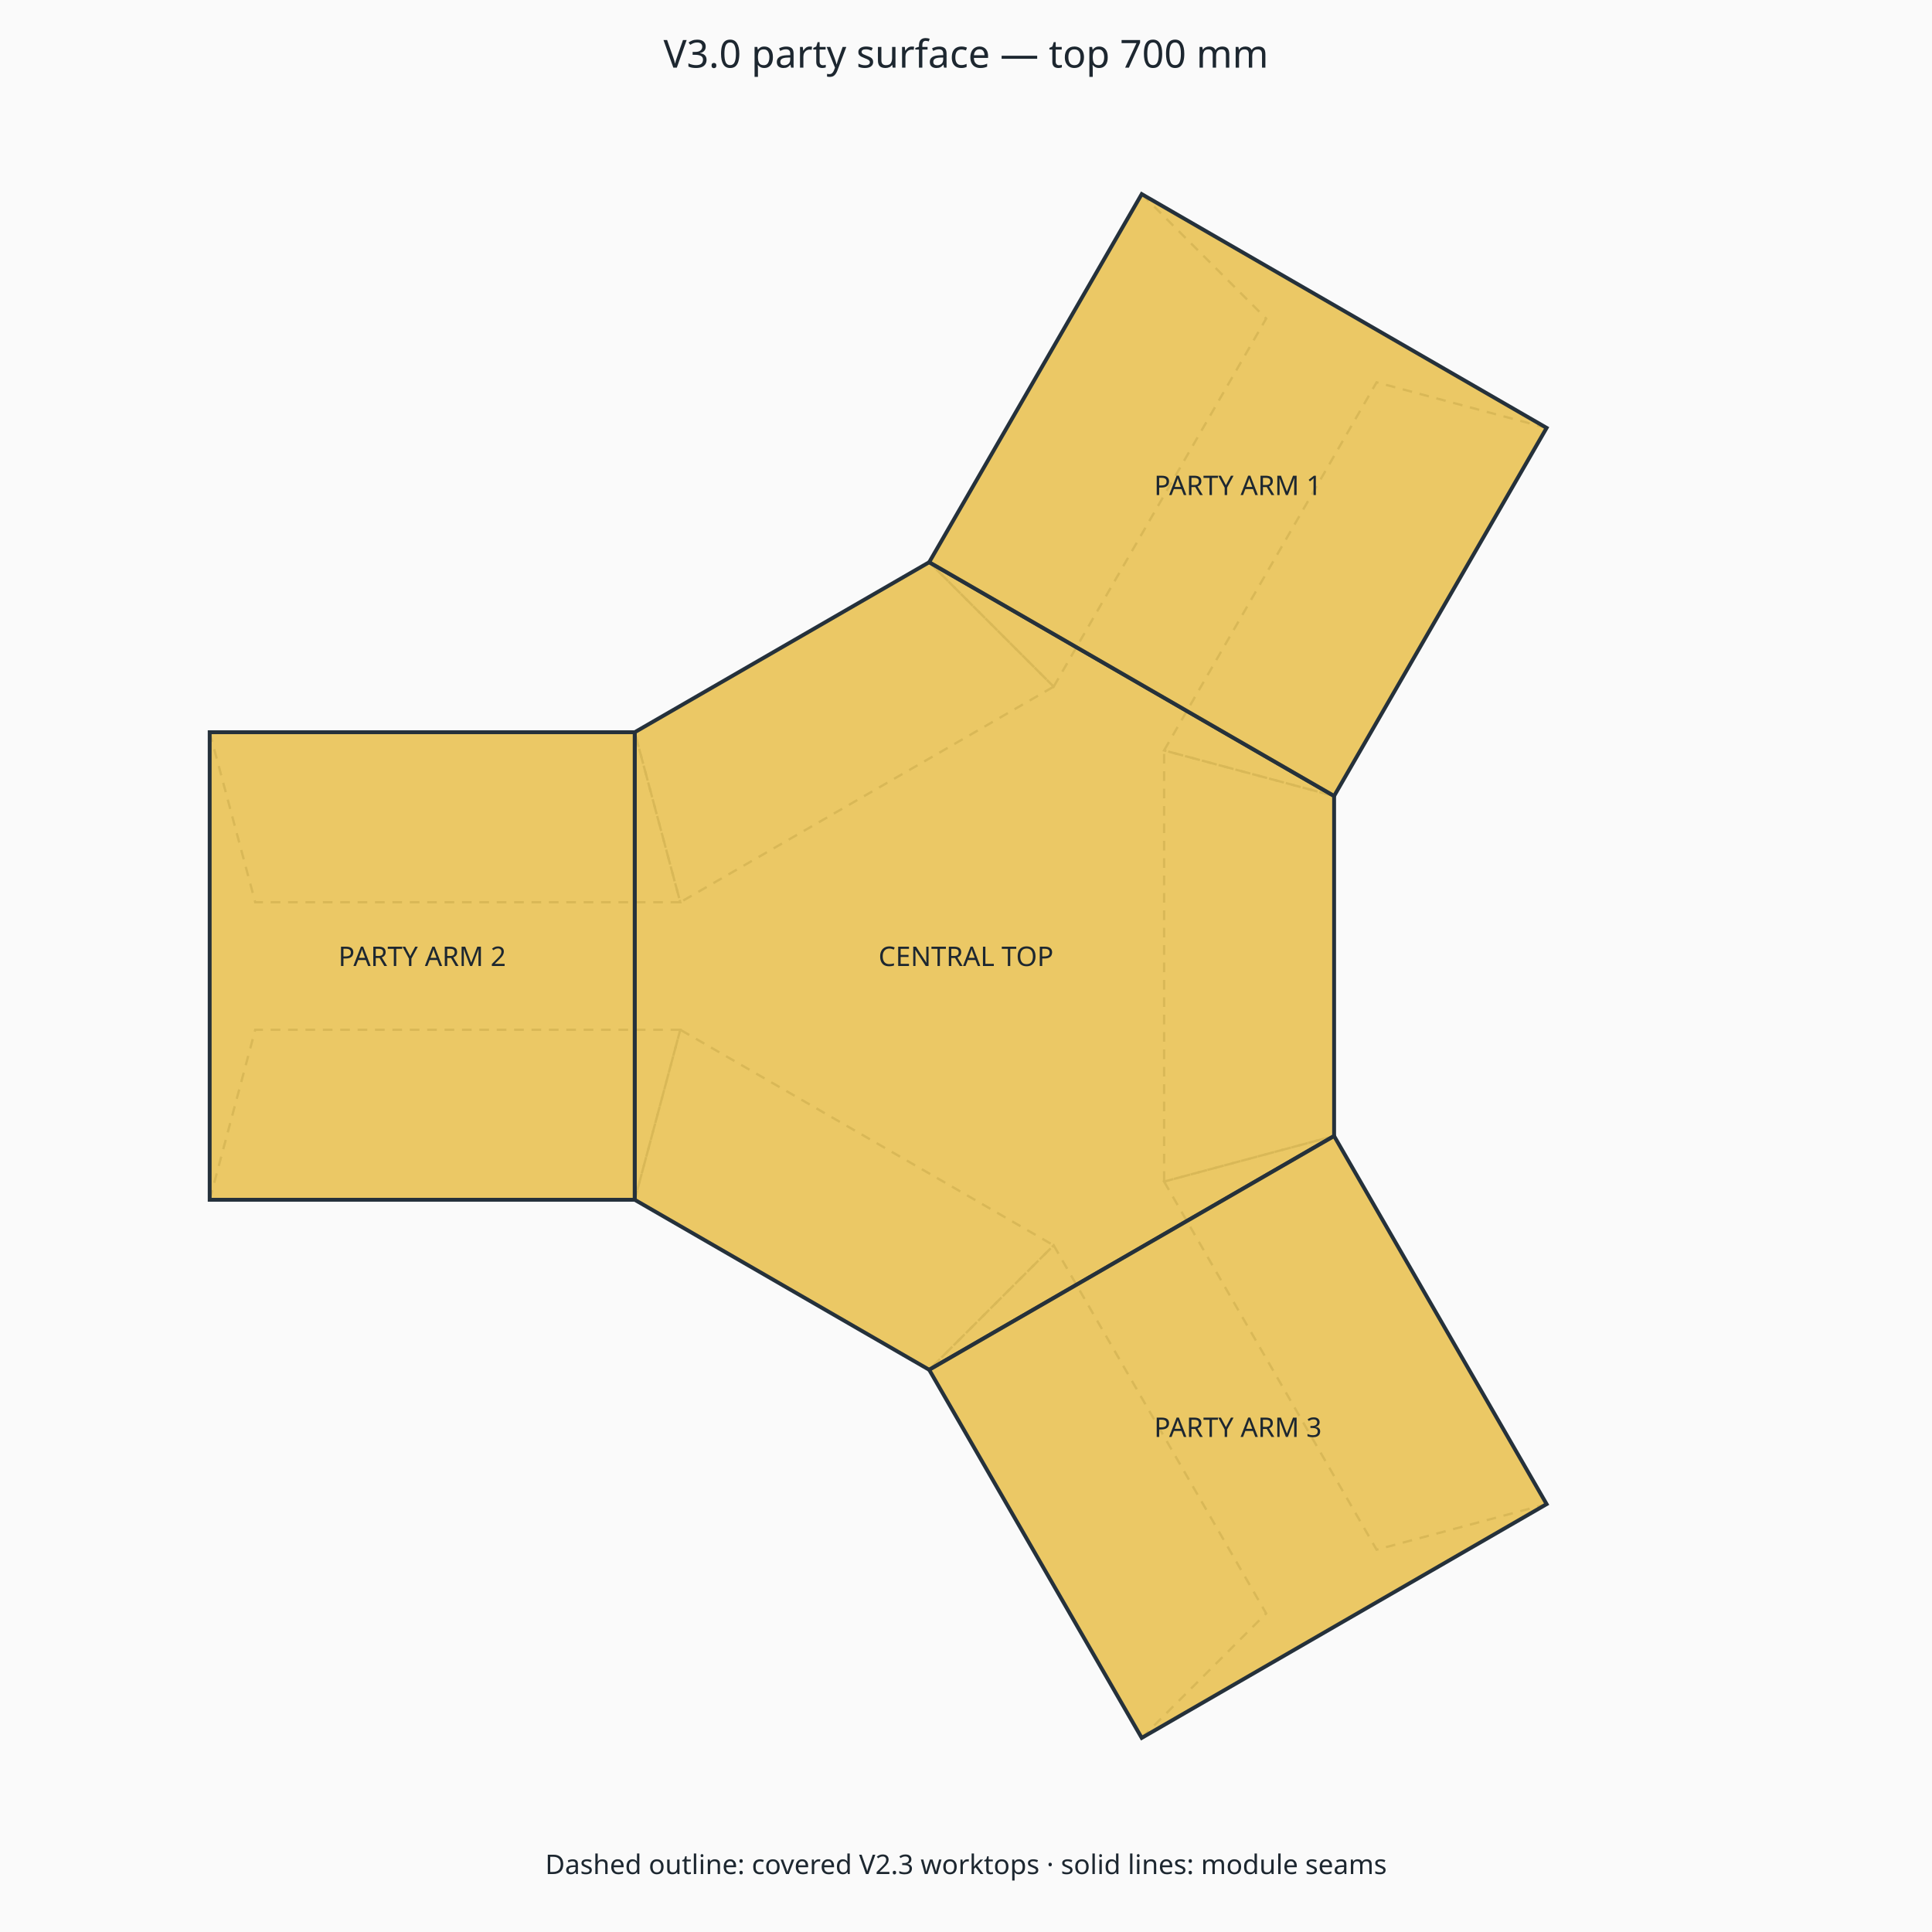
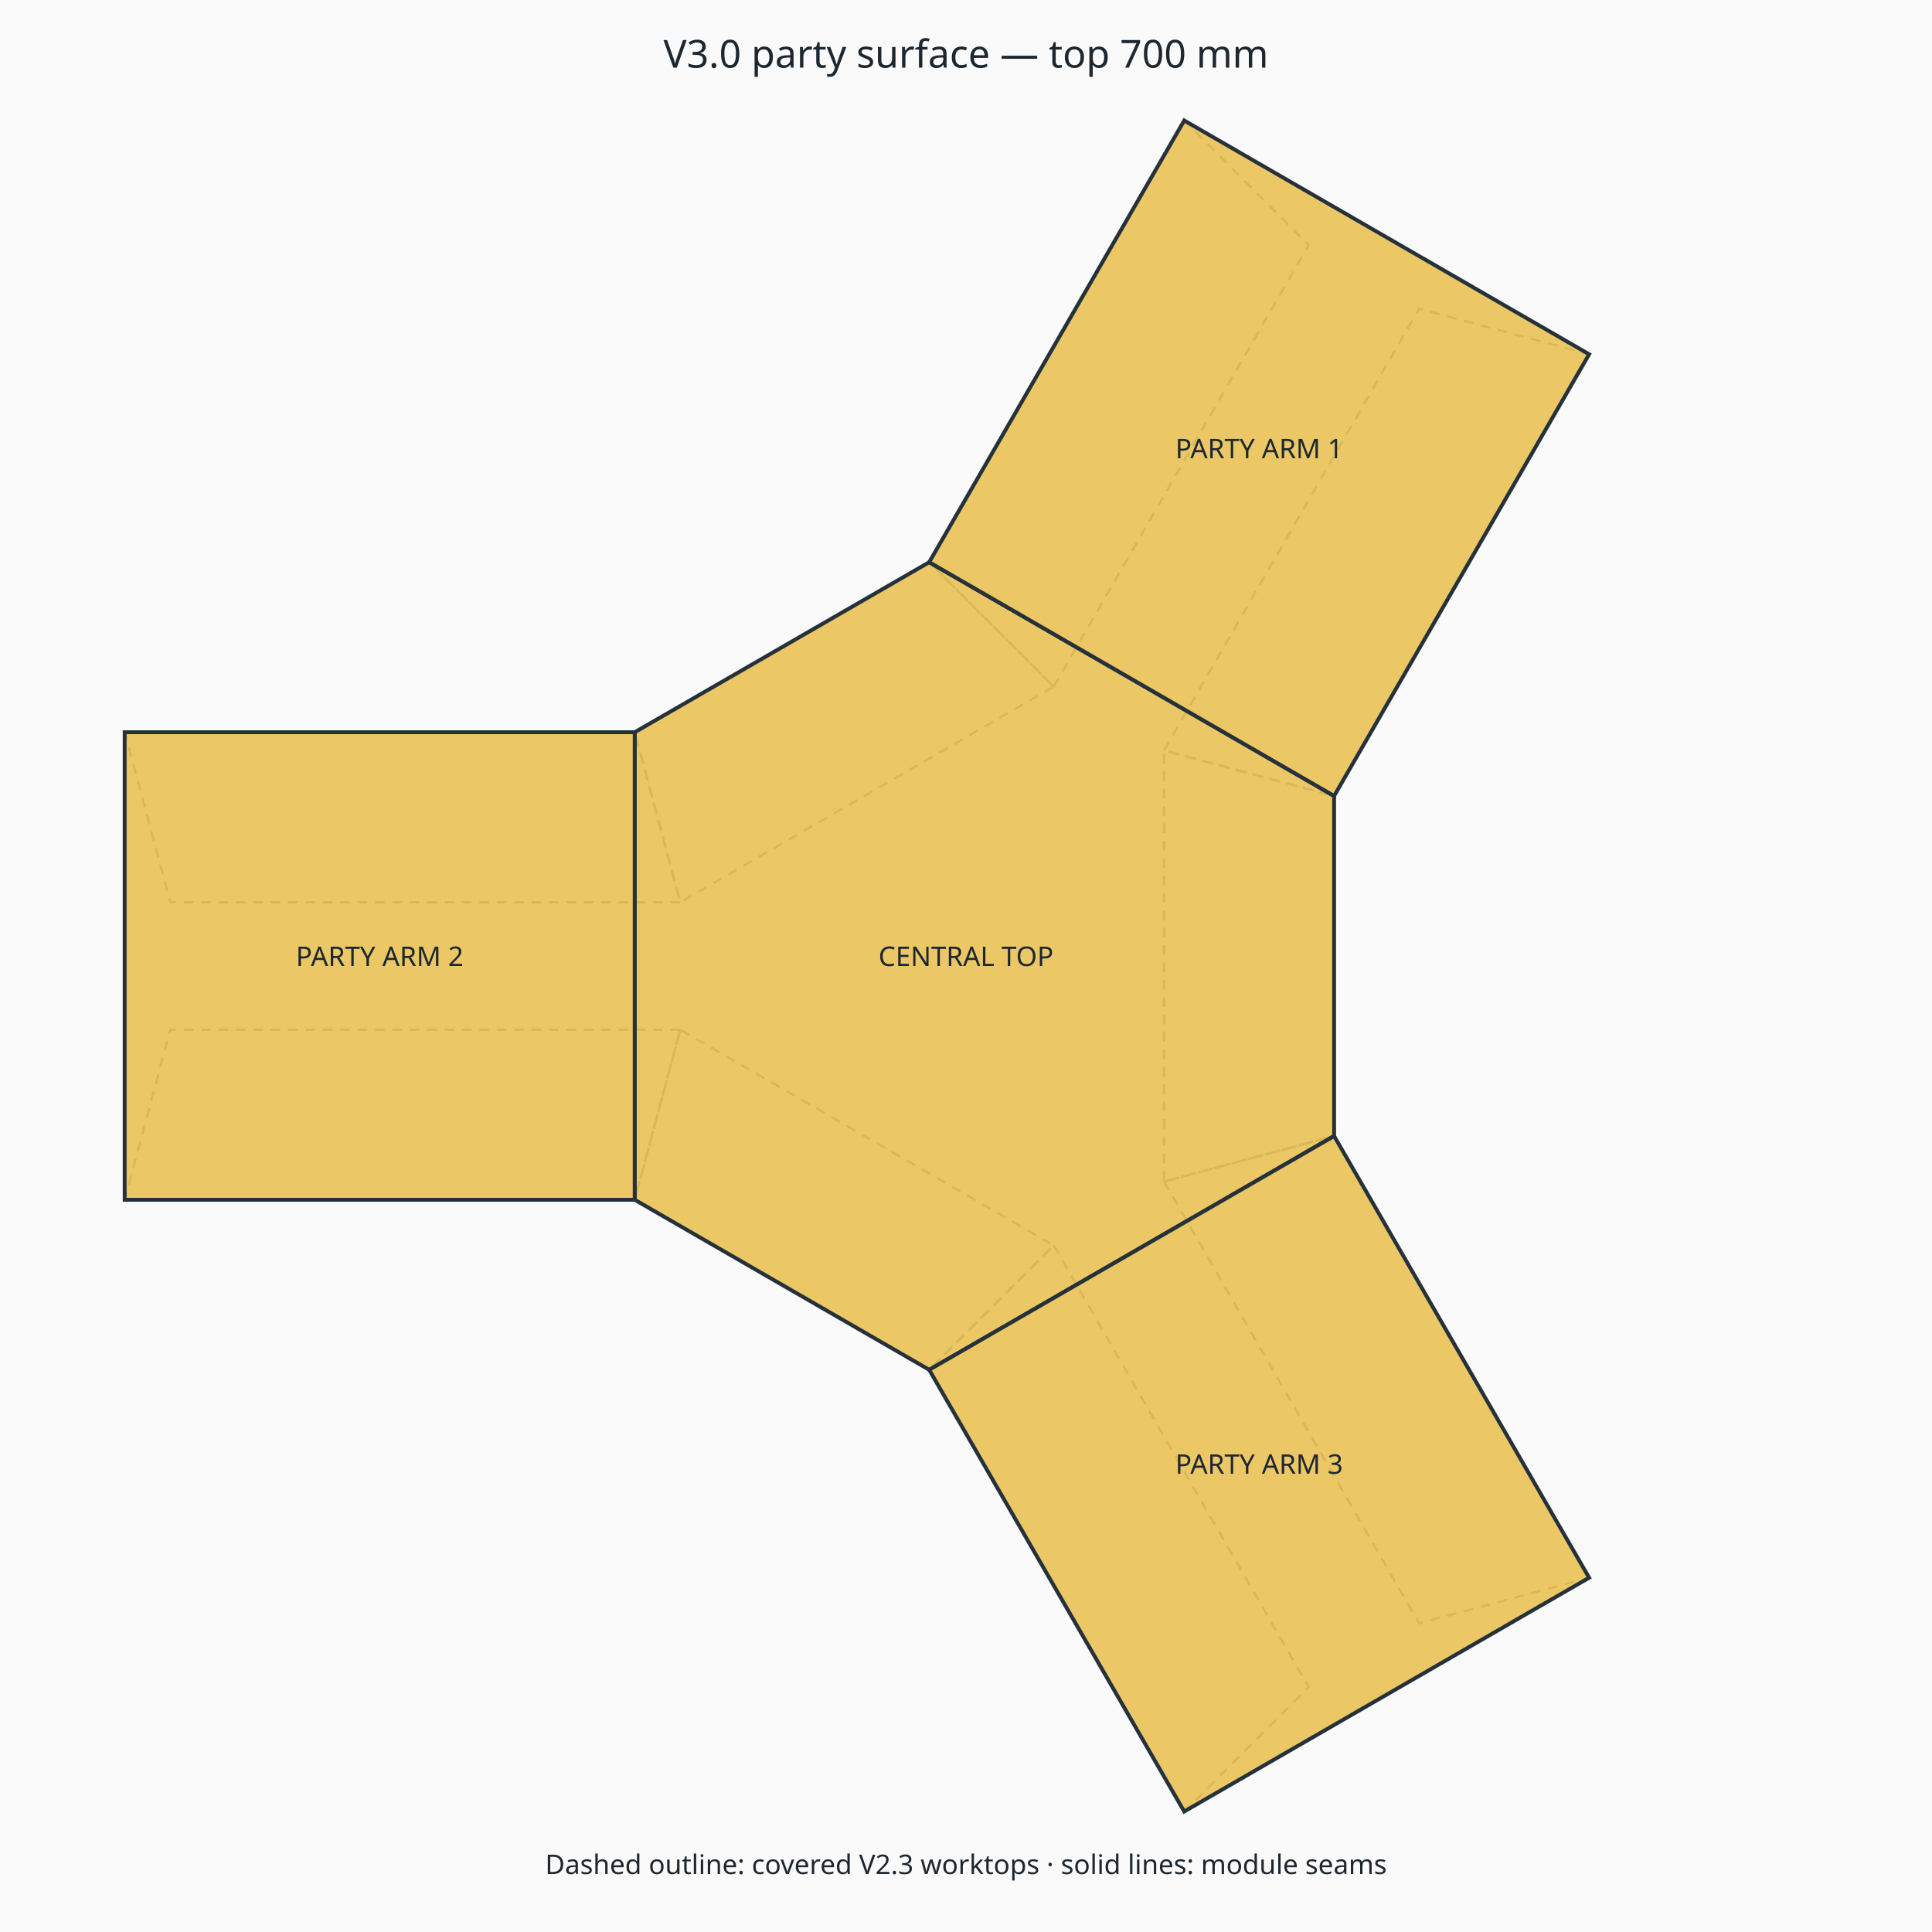
<svg xmlns="http://www.w3.org/2000/svg" width="1000" height="1000" viewBox="0 0 1000 1000">
  <rect width="1000" height="1000" fill="#fafafa" />
  <text x="500" y="35" text-anchor="middle" font-family="sans-serif" font-size="20" fill="#1d2730">V3.0 party surface — top 700 mm</text>
  <g fill="none" stroke="#94a0aa" stroke-width="1.2" stroke-dasharray="5 4">
    <polygon id="reference-desk-AP" points="602.53,611.58 690.53,588.00 690.53,412.00 602.53,388.42" />
-     <polygon id="reference-desk-AS" points="602.53,388.42 712.53,197.89 800.53,221.47 690.53,412.00" />
-     <polygon id="reference-desk-AT" points="602.53,611.58 712.53,802.11 800.53,778.53 690.53,588.00" />
+     <polygon id="reference-desk-AS" points="602.53,388.42 734.53,159.79 822.53,183.37 690.53,412.00" />
+     <polygon id="reference-desk-AT" points="602.53,611.58 734.53,840.21 822.53,816.63 690.53,588.00" />
    <polygon id="reference-desk-BP" points="545.37,355.42 480.95,291.00 328.53,379.00 352.11,467.00" />
-     <polygon id="reference-desk-BS" points="352.11,467.00 132.11,467.00 108.53,379.00 328.53,379.00" />
-     <polygon id="reference-desk-BT" points="545.37,355.42 655.37,164.89 590.95,100.47 480.95,291.00" />
+     <polygon id="reference-desk-BS" points="352.11,467.00 88.11,467.00 64.53,379.00 328.53,379.00" />
+     <polygon id="reference-desk-BT" points="545.37,355.42 677.37,126.79 612.95,62.37 480.95,291.00" />
    <polygon id="reference-desk-CP" points="352.11,533.00 328.53,621.00 480.95,709.00 545.37,644.58" />
-     <polygon id="reference-desk-CS" points="545.37,644.58 655.37,835.11 590.95,899.53 480.95,709.00" />
-     <polygon id="reference-desk-CT" points="352.11,533.00 132.11,533.00 108.53,621.00 328.53,621.00" />
+     <polygon id="reference-desk-CS" points="545.37,644.58 677.37,873.21 612.95,937.63 480.95,709.00" />
+     <polygon id="reference-desk-CT" points="352.11,533.00 88.11,533.00 64.53,621.00 328.53,621.00" />
  </g>
  <g fill="#e8bd45" fill-opacity="0.82" stroke="#25313b" stroke-width="2">
    <polygon id="central_top" points="328.53,621.00 480.95,709.00 690.53,588.00 690.53,412.00 480.95,291.00 328.53,379.00" />
-     <polygon id="party_arm_1" points="690.53,412.00 800.53,221.47 590.95,100.47 480.95,291.00" />
-     <polygon id="party_arm_2" points="328.53,379.00 108.53,379.00 108.53,621.00 328.53,621.00" />
-     <polygon id="party_arm_3" points="480.95,709.00 590.95,899.53 800.53,778.53 690.53,588.00" />
+     <polygon id="party_arm_1" points="690.53,412.00 822.53,183.37 612.95,62.37 480.95,291.00" />
+     <polygon id="party_arm_2" points="328.53,379.00 64.53,379.00 64.53,621.00 328.53,621.00" />
+     <polygon id="party_arm_3" points="480.95,709.00 612.95,937.63 822.53,816.63 690.53,588.00" />
  </g>
  <g font-family="sans-serif" font-size="14" fill="#1d2730">
    <text x="500.00" y="500.00" text-anchor="middle">CENTRAL TOP</text>
-     <text x="640.74" y="256.24" text-anchor="middle">PARTY ARM 1</text>
-     <text x="218.53" y="500.00" text-anchor="middle">PARTY ARM 2</text>
-     <text x="640.74" y="743.76" text-anchor="middle">PARTY ARM 3</text>
+     <text x="651.74" y="237.18" text-anchor="middle">PARTY ARM 1</text>
+     <text x="196.53" y="500.00" text-anchor="middle">PARTY ARM 2</text>
+     <text x="651.74" y="762.82" text-anchor="middle">PARTY ARM 3</text>
    <text x="500" y="970" text-anchor="middle">Dashed outline: covered V2.3 worktops · solid lines: module seams</text>
  </g>
</svg>
